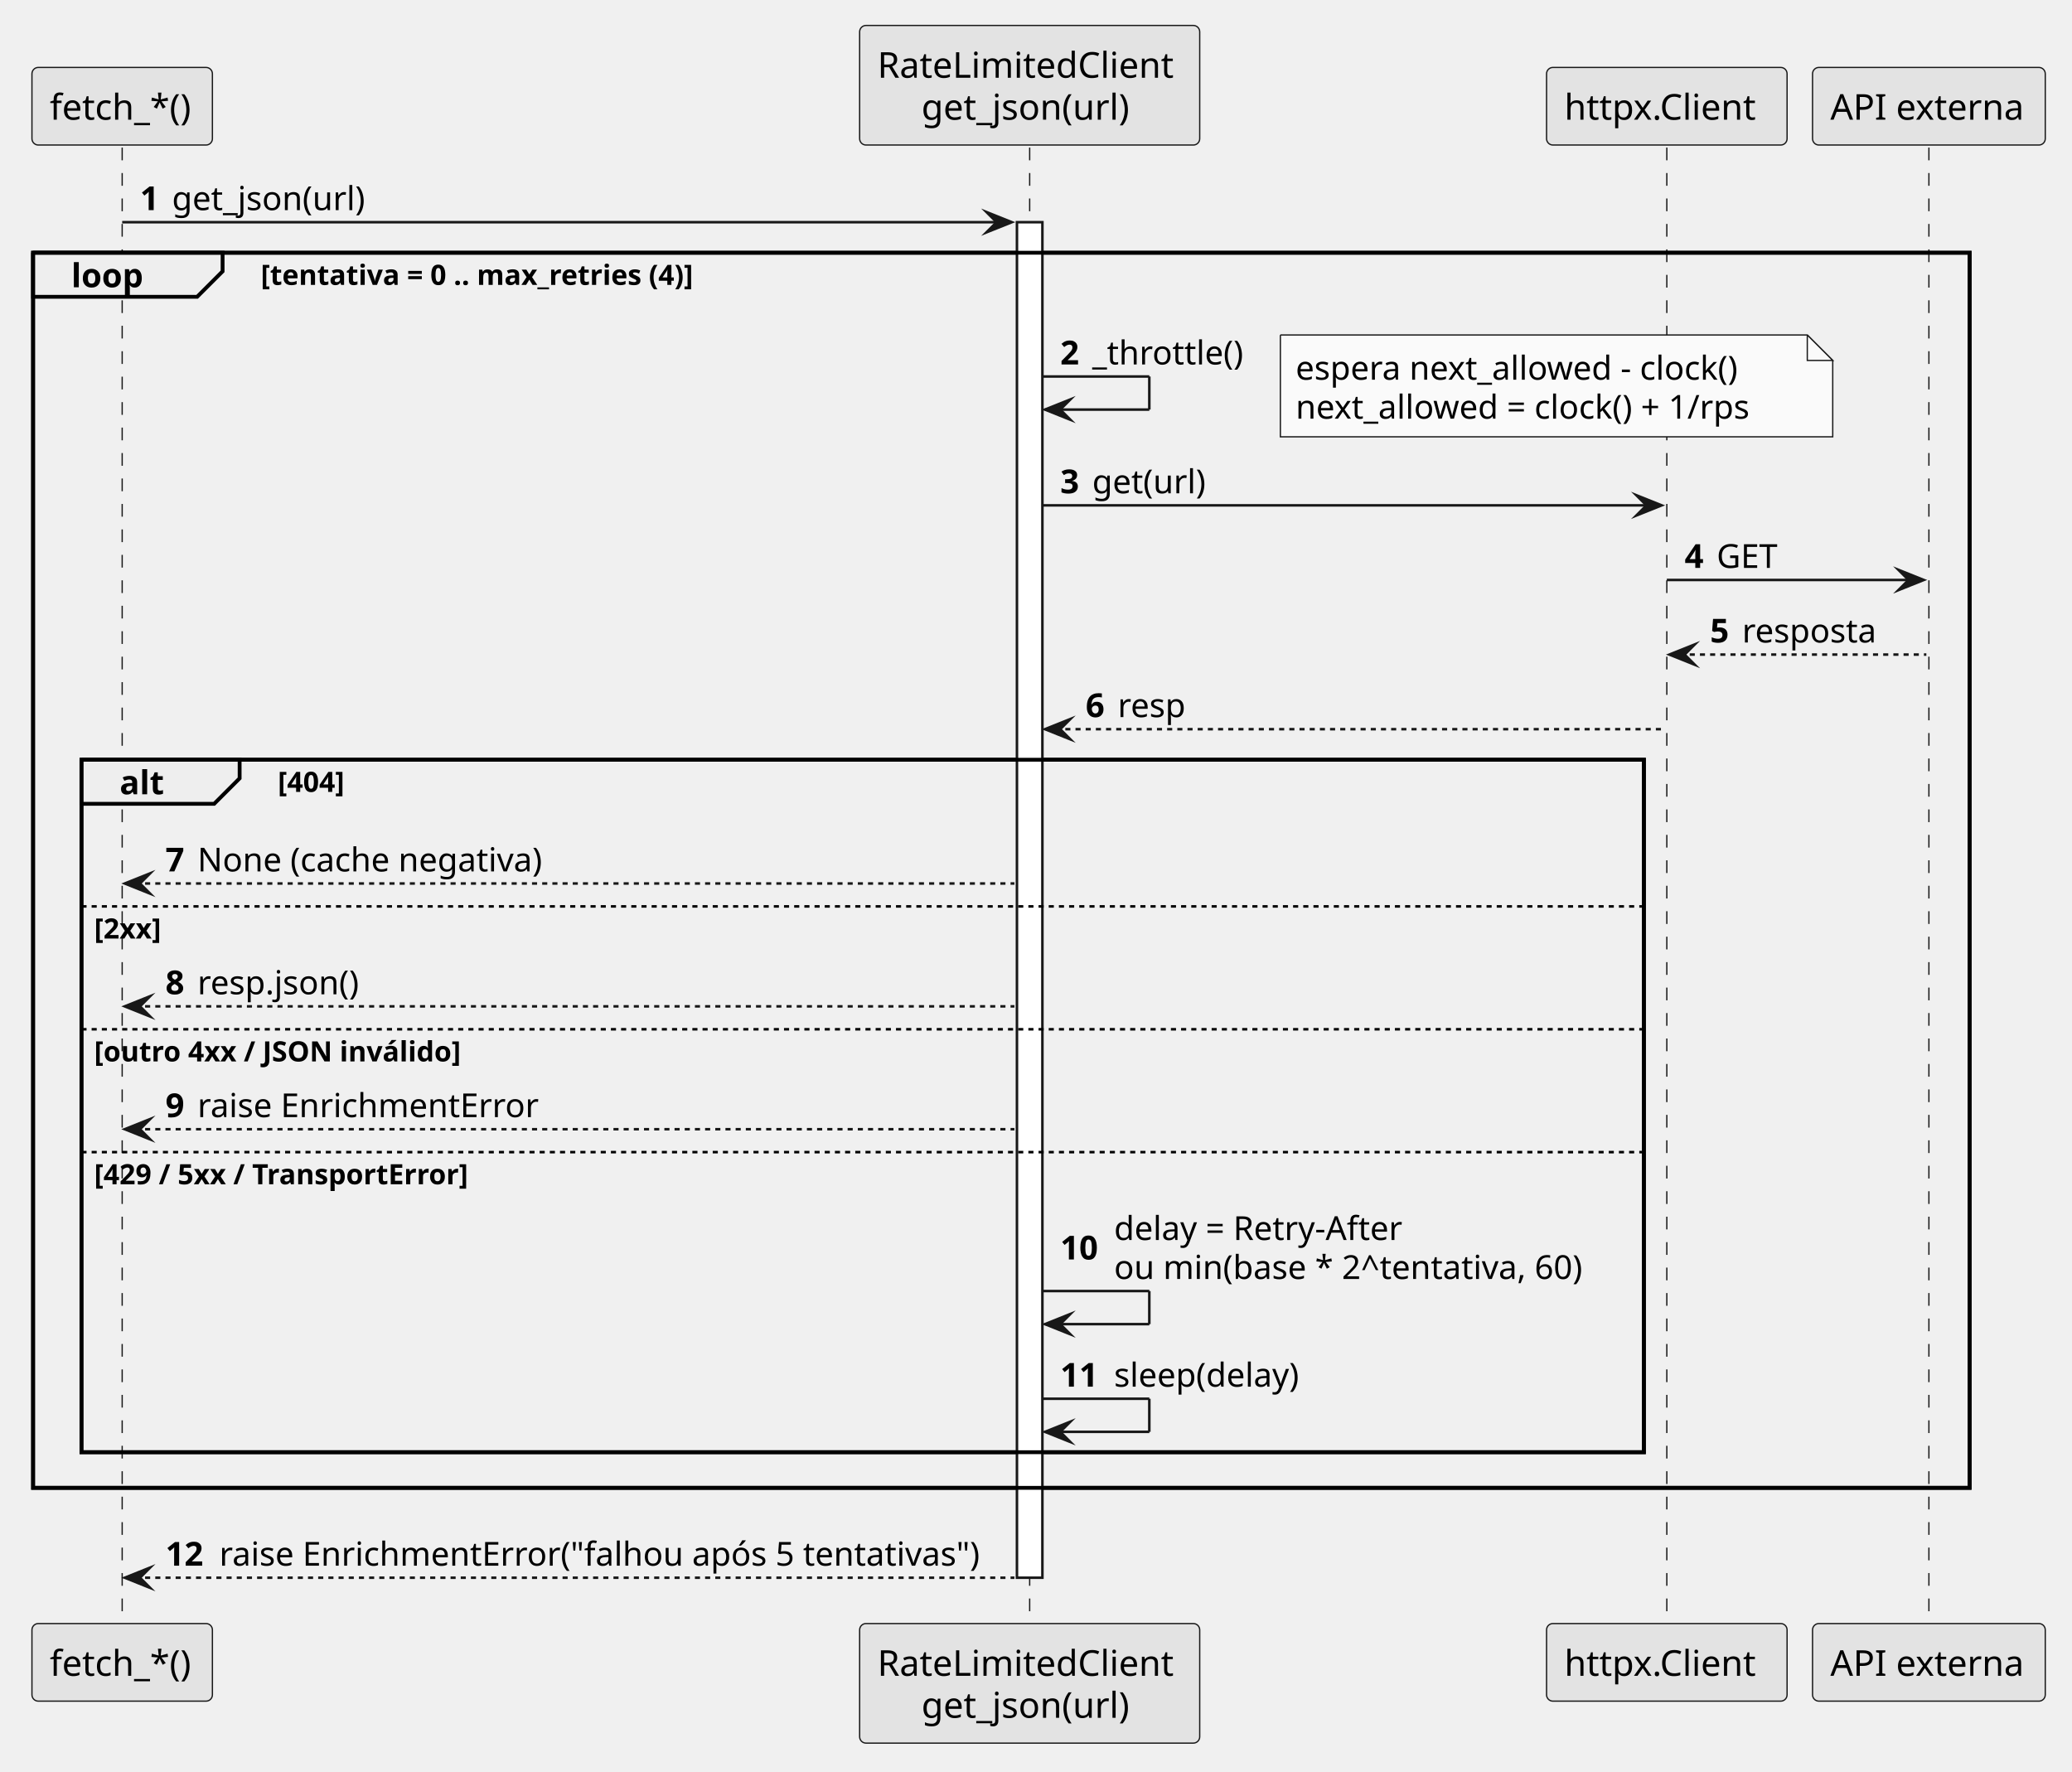
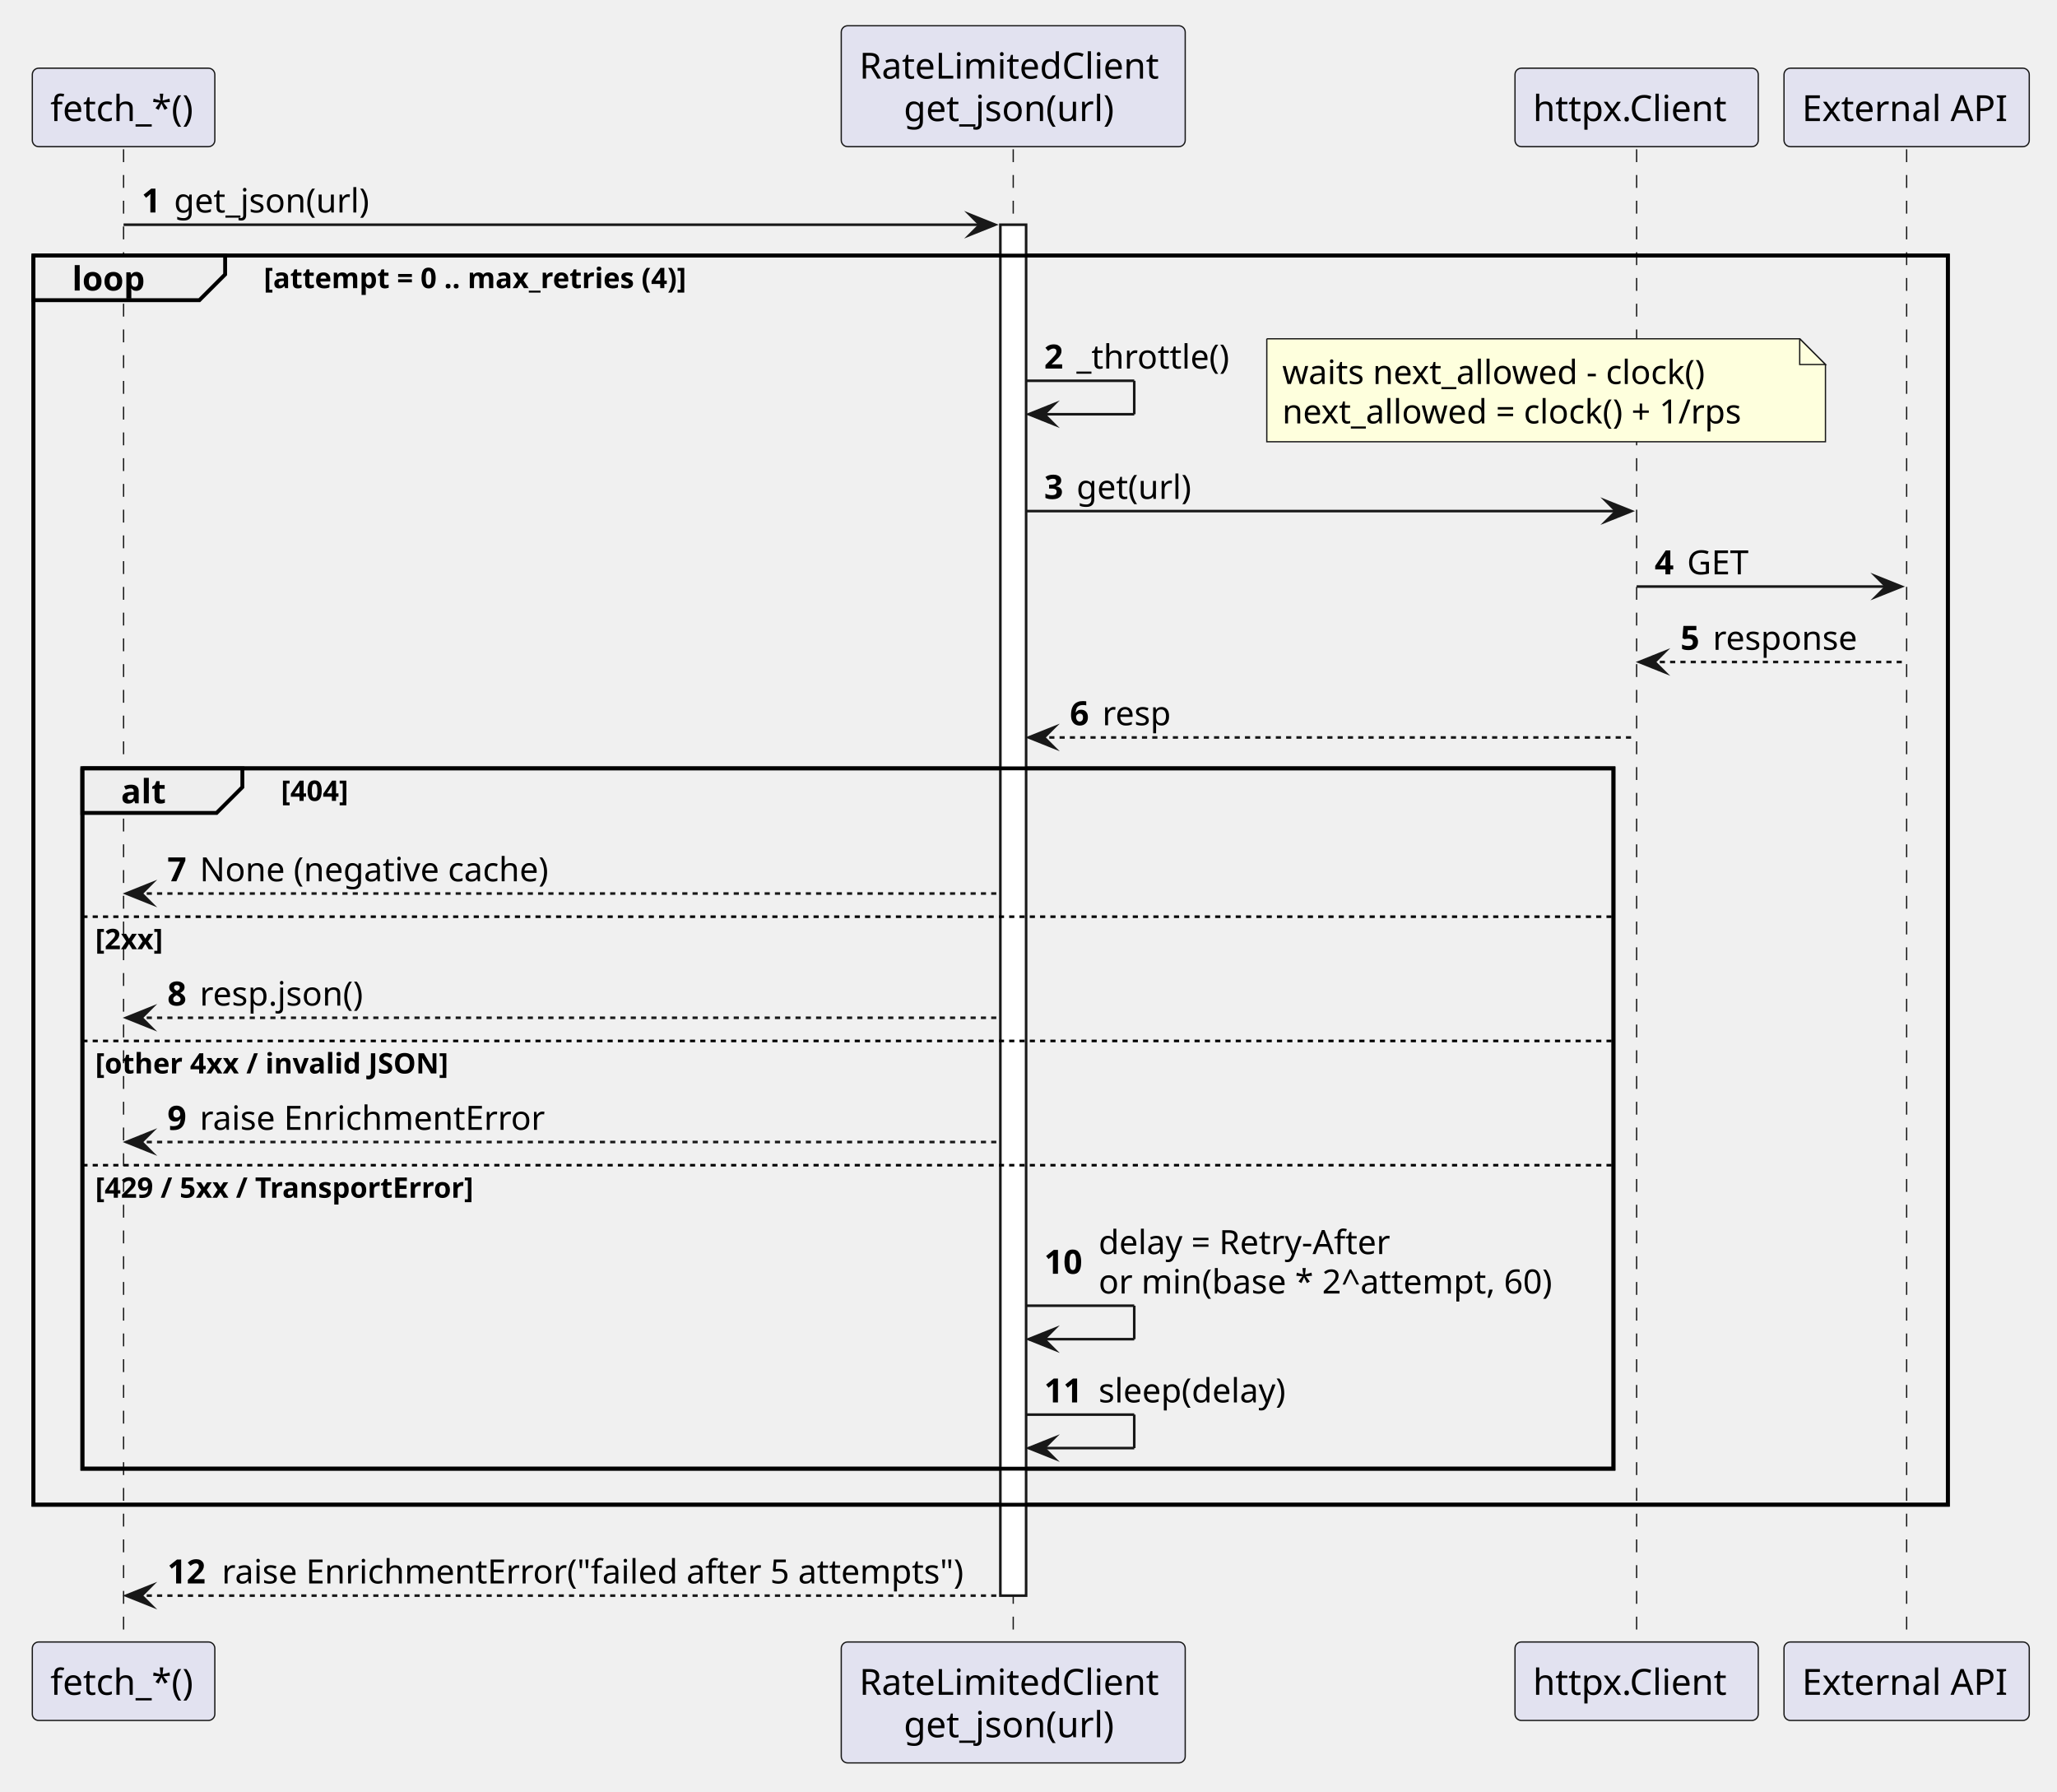
- <svg xmlns="http://www.w3.org/2000/svg" version="1.1" data-diagram-type="SEQUENCE" style="width:814px;height:696px;background:#FFFFFF;" width="814px" height="696px" viewBox="0 0 814 696" zoomAndPan="magnify" preserveAspectRatio="none" contentStyleType="text/css">
+ <svg xmlns="http://www.w3.org/2000/svg" version="1.1" data-diagram-type="SEQUENCE" style="width:799px;height:696px;background:#FFFFFF;" width="799px" height="696px" viewBox="0 0 799 696" zoomAndPan="magnify" preserveAspectRatio="none" contentStyleType="text/css">
  <defs />
  <g font-family="sans-serif" lengthAdjust="spacing">
-     <rect x="13" y="99.287" width="760.784" height="485.213" fill="none" style="stroke:#000;stroke-width:1.5;" />
-     <rect x="32" y="298.461" width="613.822" height="272.039" fill="none" style="stroke:#000;stroke-width:1.5;" />
-     <g class="participant-lifeline" data-qualified-name="F" data-entity-uid="part1" id="part1-lifeline" data-source-line="3">
+     <rect x="13" y="99.287" width="743.595" height="485.213" fill="none" style="stroke:#000;stroke-width:1.5;" />
+     <rect x="32" y="298.461" width="594.716" height="272.039" fill="none" style="stroke:#000;stroke-width:1.5;" />
+     <g class="participant-lifeline" data-qualified-name="F" data-entity-uid="part1" id="part1-lifeline" data-source-line="2">
      <g>
        <rect x="44.5" y="57.977" width="8" height="579.834" fill="#000" fill-opacity="0" />
        <line x1="48" y1="57.977" x2="48" y2="637.811" style="stroke:#181818;stroke-width:0.5;stroke-dasharray:5,5;" />
      </g>
    </g>
-     <g class="participant-lifeline" data-qualified-name="RL" data-entity-uid="part2" id="part2-lifeline" data-source-line="4">
+     <g class="participant-lifeline" data-qualified-name="RL" data-entity-uid="part2" id="part2-lifeline" data-source-line="3">
      <g>
-         <rect x="401.015" y="57.977" width="8" height="579.834" fill="#000" fill-opacity="0" />
-         <line x1="404.515" y1="57.977" x2="404.515" y2="637.811" style="stroke:#181818;stroke-width:0.5;stroke-dasharray:5,5;" />
+         <rect x="390.071" y="57.977" width="8" height="579.834" fill="#000" fill-opacity="0" />
+         <line x1="393.571" y1="57.977" x2="393.571" y2="637.811" style="stroke:#181818;stroke-width:0.5;stroke-dasharray:5,5;" />
      </g>
    </g>
    <g>
-       <rect x="399.515" y="87.287" width="10" height="532.523" fill="#FFF" style="stroke:#181818;stroke-width:1;" />
+       <rect x="388.571" y="87.287" width="10" height="532.523" fill="#FFF" style="stroke:#181818;stroke-width:1;" />
    </g>
-     <g class="participant-lifeline" data-qualified-name="H" data-entity-uid="part3" id="part3-lifeline" data-source-line="5">
+     <g class="participant-lifeline" data-qualified-name="H" data-entity-uid="part3" id="part3-lifeline" data-source-line="4">
      <g>
-         <rect x="651.322" y="57.977" width="8" height="579.834" fill="#000" fill-opacity="0" />
-         <line x1="654.822" y1="57.977" x2="654.822" y2="637.811" style="stroke:#181818;stroke-width:0.5;stroke-dasharray:5,5;" />
+         <rect x="632.216" y="57.977" width="8" height="579.834" fill="#000" fill-opacity="0" />
+         <line x1="635.716" y1="57.977" x2="635.716" y2="637.811" style="stroke:#181818;stroke-width:0.5;stroke-dasharray:5,5;" />
      </g>
    </g>
-     <g class="participant-lifeline" data-qualified-name="Ext" data-entity-uid="part4" id="part4-lifeline" data-source-line="6">
+     <g class="participant-lifeline" data-qualified-name="Ext" data-entity-uid="part4" id="part4-lifeline" data-source-line="5">
      <g>
-         <rect x="754.284" y="57.977" width="8" height="579.834" fill="#000" fill-opacity="0" />
-         <line x1="757.784" y1="57.977" x2="757.784" y2="637.811" style="stroke:#181818;stroke-width:0.5;stroke-dasharray:5,5;" />
+         <rect x="737.095" y="57.977" width="8" height="579.834" fill="#000" fill-opacity="0" />
+         <line x1="740.595" y1="57.977" x2="740.595" y2="637.811" style="stroke:#181818;stroke-width:0.5;stroke-dasharray:5,5;" />
      </g>
    </g>
-     <g class="participant participant-head" data-qualified-name="F" data-entity-uid="part1" id="part1-head" data-source-line="3">
-       <rect x="12.552" y="26.488" width="70.896" height="30.488" fill="#E3E3E3" style="stroke:#181818;stroke-width:0.5;" rx="2.5" ry="2.5" />
+     <g class="participant participant-head" data-qualified-name="F" data-entity-uid="part1" id="part1-head" data-source-line="2">
+       <rect x="12.552" y="26.488" width="70.896" height="30.488" fill="#E2E2F0" style="stroke:#181818;stroke-width:0.5;" rx="2.5" ry="2.5" />
      <text x="19.552" y="47.023" fill="#000" font-size="14" textLength="56.896">fetch_*()</text>
    </g>
-     <g class="participant participant-head" data-qualified-name="RL" data-entity-uid="part2" id="part2-head" data-source-line="4">
-       <rect x="337.714" y="10" width="133.602" height="46.977" fill="#E3E3E3" style="stroke:#181818;stroke-width:0.5;" rx="2.5" ry="2.5" />
-       <text x="344.714" y="30.535" fill="#000" font-size="14" textLength="119.602">RateLimitedClient</text>
-       <text x="362.005" y="47.023" fill="#000" font-size="14" textLength="85.019">get_json(url)</text>
+     <g class="participant participant-head" data-qualified-name="RL" data-entity-uid="part2" id="part2-head" data-source-line="3">
+       <rect x="326.771" y="10" width="133.602" height="46.977" fill="#E2E2F0" style="stroke:#181818;stroke-width:0.5;" rx="2.5" ry="2.5" />
+       <text x="333.771" y="30.535" fill="#000" font-size="14" textLength="119.602">RateLimitedClient</text>
+       <text x="351.062" y="47.023" fill="#000" font-size="14" textLength="85.019">get_json(url)</text>
    </g>
-     <g class="participant participant-head" data-qualified-name="H" data-entity-uid="part3" id="part3-head" data-source-line="5">
-       <rect x="607.576" y="26.488" width="94.493" height="30.488" fill="#E3E3E3" style="stroke:#181818;stroke-width:0.5;" rx="2.5" ry="2.5" />
-       <text x="614.576" y="47.023" fill="#000" font-size="14" textLength="80.493">httpx.Client</text>
+     <g class="participant participant-head" data-qualified-name="H" data-entity-uid="part3" id="part3-head" data-source-line="4">
+       <rect x="588.469" y="26.488" width="94.493" height="30.488" fill="#E2E2F0" style="stroke:#181818;stroke-width:0.5;" rx="2.5" ry="2.5" />
+       <text x="595.469" y="47.023" fill="#000" font-size="14" textLength="80.493">httpx.Client</text>
    </g>
-     <g class="participant participant-head" data-qualified-name="Ext" data-entity-uid="part4" id="part4-head" data-source-line="6">
-       <rect x="712.069" y="26.488" width="91.431" height="30.488" fill="#E3E3E3" style="stroke:#181818;stroke-width:0.5;" rx="2.5" ry="2.5" />
-       <text x="719.069" y="47.023" fill="#000" font-size="14" textLength="77.431">API externa</text>
+     <g class="participant participant-head" data-qualified-name="Ext" data-entity-uid="part4" id="part4-head" data-source-line="5">
+       <rect x="692.962" y="26.488" width="95.266" height="30.488" fill="#E2E2F0" style="stroke:#181818;stroke-width:0.5;" rx="2.5" ry="2.5" />
+       <text x="699.962" y="47.023" fill="#000" font-size="14" textLength="81.266">External API</text>
    </g>
-     <g class="participant participant-tail" data-qualified-name="F" data-entity-uid="part1" id="part1-tail" data-source-line="3">
-       <rect x="12.552" y="637.811" width="70.896" height="30.488" fill="#E3E3E3" style="stroke:#181818;stroke-width:0.5;" rx="2.5" ry="2.5" />
+     <g class="participant participant-tail" data-qualified-name="F" data-entity-uid="part1" id="part1-tail" data-source-line="2">
+       <rect x="12.552" y="637.811" width="70.896" height="30.488" fill="#E2E2F0" style="stroke:#181818;stroke-width:0.5;" rx="2.5" ry="2.5" />
      <text x="19.552" y="658.346" fill="#000" font-size="14" textLength="56.896">fetch_*()</text>
    </g>
-     <g class="participant participant-tail" data-qualified-name="RL" data-entity-uid="part2" id="part2-tail" data-source-line="4">
-       <rect x="337.714" y="637.811" width="133.602" height="46.977" fill="#E3E3E3" style="stroke:#181818;stroke-width:0.5;" rx="2.5" ry="2.5" />
-       <text x="344.714" y="658.346" fill="#000" font-size="14" textLength="119.602">RateLimitedClient</text>
-       <text x="362.005" y="674.834" fill="#000" font-size="14" textLength="85.019">get_json(url)</text>
+     <g class="participant participant-tail" data-qualified-name="RL" data-entity-uid="part2" id="part2-tail" data-source-line="3">
+       <rect x="326.771" y="637.811" width="133.602" height="46.977" fill="#E2E2F0" style="stroke:#181818;stroke-width:0.5;" rx="2.5" ry="2.5" />
+       <text x="333.771" y="658.346" fill="#000" font-size="14" textLength="119.602">RateLimitedClient</text>
+       <text x="351.062" y="674.834" fill="#000" font-size="14" textLength="85.019">get_json(url)</text>
    </g>
-     <g class="participant participant-tail" data-qualified-name="H" data-entity-uid="part3" id="part3-tail" data-source-line="5">
-       <rect x="607.576" y="637.811" width="94.493" height="30.488" fill="#E3E3E3" style="stroke:#181818;stroke-width:0.5;" rx="2.5" ry="2.5" />
-       <text x="614.576" y="658.346" fill="#000" font-size="14" textLength="80.493">httpx.Client</text>
+     <g class="participant participant-tail" data-qualified-name="H" data-entity-uid="part3" id="part3-tail" data-source-line="4">
+       <rect x="588.469" y="637.811" width="94.493" height="30.488" fill="#E2E2F0" style="stroke:#181818;stroke-width:0.5;" rx="2.5" ry="2.5" />
+       <text x="595.469" y="658.346" fill="#000" font-size="14" textLength="80.493">httpx.Client</text>
    </g>
-     <g class="participant participant-tail" data-qualified-name="Ext" data-entity-uid="part4" id="part4-tail" data-source-line="6">
-       <rect x="712.069" y="637.811" width="91.431" height="30.488" fill="#E3E3E3" style="stroke:#181818;stroke-width:0.5;" rx="2.5" ry="2.5" />
-       <text x="719.069" y="658.346" fill="#000" font-size="14" textLength="77.431">API externa</text>
+     <g class="participant participant-tail" data-qualified-name="Ext" data-entity-uid="part4" id="part4-tail" data-source-line="5">
+       <rect x="692.962" y="637.811" width="95.266" height="30.488" fill="#E2E2F0" style="stroke:#181818;stroke-width:0.5;" rx="2.5" ry="2.5" />
+       <text x="699.962" y="658.346" fill="#000" font-size="14" textLength="81.266">External API</text>
    </g>
-     <g class="message" data-entity-1="part1" data-entity-2="part2" id="msg1" data-source-line="8">
-       <polygon points="387.515,83.287,397.515,87.287,387.515,91.287,391.515,87.287" fill="#181818" style="stroke:#181818;stroke-width:1;stroke-linejoin:miter;stroke-miterlimit:10;" />
-       <line x1="48" y1="87.287" x2="393.515" y2="87.287" style="stroke:#181818;stroke-width:1;" />
+     <g class="message" data-entity-1="part1" data-entity-2="part2" id="msg1" data-source-line="7">
+       <polygon points="376.571,83.287,386.571,87.287,376.571,91.287,380.571,87.287" fill="#181818" style="stroke:#181818;stroke-width:1;stroke-linejoin:miter;stroke-miterlimit:10;" />
+       <line x1="48" y1="87.287" x2="382.571" y2="87.287" style="stroke:#181818;stroke-width:1;" />
      <text x="55" y="82.545" fill="#000" font-size="13" font-weight="700">1</text>
      <text x="67.576" y="82.545" fill="#000" font-size="13" textLength="78.946">get_json(url)</text>
    </g>
    <path d="M13,99.287 L87.447,99.287 L87.447,106.598 L77.447,116.598 L13,116.598 L13,99.287" style="stroke:#000;stroke-width:1.5;" fill="#EEE" />
-     <rect x="13" y="99.287" width="760.784" height="485.213" fill="none" style="stroke:#000;stroke-width:1.5;" />
+     <rect x="13" y="99.287" width="743.595" height="485.213" fill="none" style="stroke:#000;stroke-width:1.5;" />
    <text x="28" y="112.855" fill="#000" font-size="13" textLength="29.447" font-weight="700">loop</text>
-     <text x="102.447" y="111.922" fill="#000" font-size="11" textLength="179.491" font-weight="700">[tentativa = 0 .. max_retries (4)]</text>
-     <g class="message" data-entity-1="part2" data-entity-2="part2" id="msg2" data-source-line="11">
-       <line x1="409.515" y1="147.908" x2="451.515" y2="147.908" style="stroke:#181818;stroke-width:1;" />
-       <line x1="451.515" y1="147.908" x2="451.515" y2="160.908" style="stroke:#181818;stroke-width:1;" />
-       <line x1="410.515" y1="160.908" x2="451.515" y2="160.908" style="stroke:#181818;stroke-width:1;" />
-       <polygon points="420.515,156.908,410.515,160.908,420.515,164.908,416.515,160.908" fill="#181818" style="stroke:#181818;stroke-width:1;stroke-linejoin:miter;stroke-miterlimit:10;" />
-       <text x="416.515" y="143.166" fill="#000" font-size="13" font-weight="700">2</text>
-       <text x="429.09" y="143.166" fill="#000" font-size="13" textLength="61.915">_throttle()</text>
+     <text x="102.447" y="111.922" fill="#000" font-size="11" textLength="173.653" font-weight="700">[attempt = 0 .. max_retries (4)]</text>
+     <g class="message" data-entity-1="part2" data-entity-2="part2" id="msg2" data-source-line="10">
+       <line x1="398.571" y1="147.908" x2="440.571" y2="147.908" style="stroke:#181818;stroke-width:1;" />
+       <line x1="440.571" y1="147.908" x2="440.571" y2="160.908" style="stroke:#181818;stroke-width:1;" />
+       <line x1="399.571" y1="160.908" x2="440.571" y2="160.908" style="stroke:#181818;stroke-width:1;" />
+       <polygon points="409.571,156.908,399.571,160.908,409.571,164.908,405.571,160.908" fill="#181818" style="stroke:#181818;stroke-width:1;stroke-linejoin:miter;stroke-miterlimit:10;" />
+       <text x="405.571" y="143.166" fill="#000" font-size="13" font-weight="700">2</text>
+       <text x="418.147" y="143.166" fill="#000" font-size="13" textLength="61.915">_throttle()</text>
    </g>
-     <path d="M503.005,131.598 L503.005,171.598 L720.005,171.598 L720.005,141.598 L710.005,131.598 L503.005,131.598" style="stroke:#181818;stroke-width:0.5;" fill="#FAFAFA" />
-     <path d="M710.005,131.598 L710.005,141.598 L720.005,141.598 L710.005,131.598" style="stroke:#181818;stroke-width:0.5;" fill="#FAFAFA" />
-     <text x="509.005" y="149.166" fill="#000" font-size="13" textLength="185.536">espera next_allowed - clock()</text>
-     <text x="509.005" y="164.477" fill="#000" font-size="13" textLength="196.168">next_allowed = clock() + 1/rps</text>
-     <g class="message" data-entity-1="part2" data-entity-2="part3" id="msg3" data-source-line="16">
-       <polygon points="642.822,194.529,652.822,198.529,642.822,202.529,646.822,198.529" fill="#181818" style="stroke:#181818;stroke-width:1;stroke-linejoin:miter;stroke-miterlimit:10;" />
-       <line x1="409.515" y1="198.529" x2="648.822" y2="198.529" style="stroke:#181818;stroke-width:1;" />
-       <text x="416.515" y="193.787" fill="#000" font-size="13" font-weight="700">3</text>
-       <text x="429.09" y="193.787" fill="#000" font-size="13" textLength="45.811">get(url)</text>
+     <path d="M492.062,131.598 L492.062,171.598 L709.062,171.598 L709.062,141.598 L699.062,131.598 L492.062,131.598" style="stroke:#181818;stroke-width:0.5;" fill="#FEFFDD" />
+     <path d="M699.062,131.598 L699.062,141.598 L709.062,141.598 L699.062,131.598" style="stroke:#181818;stroke-width:0.5;" fill="#FEFFDD" />
+     <text x="498.062" y="149.166" fill="#000" font-size="13" textLength="176.186">waits next_allowed - clock()</text>
+     <text x="498.062" y="164.477" fill="#000" font-size="13" textLength="196.168">next_allowed = clock() + 1/rps</text>
+     <g class="message" data-entity-1="part2" data-entity-2="part3" id="msg3" data-source-line="15">
+       <polygon points="623.716,194.529,633.716,198.529,623.716,202.529,627.716,198.529" fill="#181818" style="stroke:#181818;stroke-width:1;stroke-linejoin:miter;stroke-miterlimit:10;" />
+       <line x1="398.571" y1="198.529" x2="629.716" y2="198.529" style="stroke:#181818;stroke-width:1;" />
+       <text x="405.571" y="193.787" fill="#000" font-size="13" font-weight="700">3</text>
+       <text x="418.147" y="193.787" fill="#000" font-size="13" textLength="45.811">get(url)</text>
    </g>
-     <g class="message" data-entity-1="part3" data-entity-2="part4" id="msg4" data-source-line="17">
-       <polygon points="745.784,223.84,755.784,227.84,745.784,231.84,749.784,227.84" fill="#181818" style="stroke:#181818;stroke-width:1;stroke-linejoin:miter;stroke-miterlimit:10;" />
-       <line x1="654.822" y1="227.84" x2="751.784" y2="227.84" style="stroke:#181818;stroke-width:1;" />
-       <text x="661.822" y="223.098" fill="#000" font-size="13" font-weight="700">4</text>
-       <text x="674.398" y="223.098" fill="#000" font-size="13" textLength="24.661">GET</text>
+     <g class="message" data-entity-1="part3" data-entity-2="part4" id="msg4" data-source-line="16">
+       <polygon points="728.595,223.84,738.595,227.84,728.595,231.84,732.595,227.84" fill="#181818" style="stroke:#181818;stroke-width:1;stroke-linejoin:miter;stroke-miterlimit:10;" />
+       <line x1="635.716" y1="227.84" x2="734.595" y2="227.84" style="stroke:#181818;stroke-width:1;" />
+       <text x="642.716" y="223.098" fill="#000" font-size="13" font-weight="700">4</text>
+       <text x="655.292" y="223.098" fill="#000" font-size="13" textLength="24.661">GET</text>
    </g>
-     <g class="message" data-entity-1="part4" data-entity-2="part3" id="msg5" data-source-line="18">
-       <polygon points="665.822,253.15,655.822,257.15,665.822,261.15,661.822,257.15" fill="#181818" style="stroke:#181818;stroke-width:1;stroke-linejoin:miter;stroke-miterlimit:10;" />
-       <line x1="659.822" y1="257.15" x2="756.784" y2="257.15" style="stroke:#181818;stroke-width:1;stroke-dasharray:2,2;" />
-       <text x="671.822" y="252.408" fill="#000" font-size="13" font-weight="700">5</text>
-       <text x="684.398" y="252.408" fill="#000" font-size="13" textLength="54.025">resposta</text>
+     <g class="message" data-entity-1="part4" data-entity-2="part3" id="msg5" data-source-line="17">
+       <polygon points="646.716,253.15,636.716,257.15,646.716,261.15,642.716,257.15" fill="#181818" style="stroke:#181818;stroke-width:1;stroke-linejoin:miter;stroke-miterlimit:10;" />
+       <line x1="640.716" y1="257.15" x2="739.595" y2="257.15" style="stroke:#181818;stroke-width:1;stroke-dasharray:2,2;" />
+       <text x="652.716" y="252.408" fill="#000" font-size="13" font-weight="700">5</text>
+       <text x="665.292" y="252.408" fill="#000" font-size="13" textLength="57.294">response</text>
    </g>
-     <g class="message" data-entity-1="part3" data-entity-2="part2" id="msg6" data-source-line="19">
-       <polygon points="420.515,282.461,410.515,286.461,420.515,290.461,416.515,286.461" fill="#181818" style="stroke:#181818;stroke-width:1;stroke-linejoin:miter;stroke-miterlimit:10;" />
-       <line x1="414.515" y1="286.461" x2="653.822" y2="286.461" style="stroke:#181818;stroke-width:1;stroke-dasharray:2,2;" />
-       <text x="426.515" y="281.719" fill="#000" font-size="13" font-weight="700">6</text>
-       <text x="439.09" y="281.719" fill="#000" font-size="13" textLength="27.371">resp</text>
+     <g class="message" data-entity-1="part3" data-entity-2="part2" id="msg6" data-source-line="18">
+       <polygon points="409.571,282.461,399.571,286.461,409.571,290.461,405.571,286.461" fill="#181818" style="stroke:#181818;stroke-width:1;stroke-linejoin:miter;stroke-miterlimit:10;" />
+       <line x1="403.571" y1="286.461" x2="634.716" y2="286.461" style="stroke:#181818;stroke-width:1;stroke-dasharray:2,2;" />
+       <text x="415.571" y="281.719" fill="#000" font-size="13" font-weight="700">6</text>
+       <text x="428.147" y="281.719" fill="#000" font-size="13" textLength="27.371">resp</text>
    </g>
    <path d="M32,298.461 L94.139,298.461 L94.139,305.771 L84.139,315.771 L32,315.771 L32,298.461" style="stroke:#000;stroke-width:1.5;" fill="#EEE" />
-     <rect x="32" y="298.461" width="613.822" height="272.039" fill="none" style="stroke:#000;stroke-width:1.5;" />
+     <rect x="32" y="298.461" width="594.716" height="272.039" fill="none" style="stroke:#000;stroke-width:1.5;" />
    <text x="47" y="312.029" fill="#000" font-size="13" textLength="17.139" font-weight="700">alt</text>
    <text x="109.139" y="311.096" fill="#000" font-size="11" textLength="29.922" font-weight="700">[404]</text>
-     <g class="message" data-entity-1="part2" data-entity-2="part1" id="msg7" data-source-line="21">
+     <g class="message" data-entity-1="part2" data-entity-2="part1" id="msg7" data-source-line="20">
      <polygon points="59,343.082,49,347.082,59,351.082,55,347.082" fill="#181818" style="stroke:#181818;stroke-width:1;stroke-linejoin:miter;stroke-miterlimit:10;" />
-       <line x1="53" y1="347.082" x2="398.515" y2="347.082" style="stroke:#181818;stroke-width:1;stroke-dasharray:2,2;" />
+       <line x1="53" y1="347.082" x2="387.571" y2="347.082" style="stroke:#181818;stroke-width:1;stroke-dasharray:2,2;" />
      <text x="65" y="342.34" fill="#000" font-size="13" font-weight="700">7</text>
-       <text x="77.576" y="342.34" fill="#000" font-size="13" textLength="138.512">None (cache negativa)</text>
+       <text x="77.576" y="342.34" fill="#000" font-size="13" textLength="138.576">None (negative cache)</text>
    </g>
-     <line x1="32" y1="356.082" x2="645.822" y2="356.082" style="stroke:#000;stroke-width:1;stroke-dasharray:2,2;" />
+     <line x1="32" y1="356.082" x2="626.716" y2="356.082" style="stroke:#000;stroke-width:1;stroke-dasharray:2,2;" />
    <text x="37" y="368.717" fill="#000" font-size="11" textLength="28.408" font-weight="700">[2xx]</text>
-     <g class="message" data-entity-1="part2" data-entity-2="part1" id="msg8" data-source-line="23">
+     <g class="message" data-entity-1="part2" data-entity-2="part1" id="msg8" data-source-line="22">
      <polygon points="59,391.348,49,395.348,59,399.348,55,395.348" fill="#181818" style="stroke:#181818;stroke-width:1;stroke-linejoin:miter;stroke-miterlimit:10;" />
-       <line x1="53" y1="395.348" x2="398.515" y2="395.348" style="stroke:#181818;stroke-width:1;stroke-dasharray:2,2;" />
+       <line x1="53" y1="395.348" x2="387.571" y2="395.348" style="stroke:#181818;stroke-width:1;stroke-dasharray:2,2;" />
      <text x="65" y="390.605" fill="#000" font-size="13" font-weight="700">8</text>
      <text x="77.576" y="390.605" fill="#000" font-size="13" textLength="66.574">resp.json()</text>
    </g>
-     <line x1="32" y1="404.348" x2="645.822" y2="404.348" style="stroke:#000;stroke-width:1;stroke-dasharray:2,2;" />
-     <text x="37" y="416.982" fill="#000" font-size="11" textLength="153.522" font-weight="700">[outro 4xx / JSON inválido]</text>
-     <g class="message" data-entity-1="part2" data-entity-2="part1" id="msg9" data-source-line="25">
+     <line x1="32" y1="404.348" x2="626.716" y2="404.348" style="stroke:#000;stroke-width:1;stroke-dasharray:2,2;" />
+     <text x="37" y="416.982" fill="#000" font-size="11" textLength="145.917" font-weight="700">[other 4xx / invalid JSON]</text>
+     <g class="message" data-entity-1="part2" data-entity-2="part1" id="msg9" data-source-line="24">
      <polygon points="59,439.613,49,443.613,59,447.613,55,443.613" fill="#181818" style="stroke:#181818;stroke-width:1;stroke-linejoin:miter;stroke-miterlimit:10;" />
-       <line x1="53" y1="443.613" x2="398.515" y2="443.613" style="stroke:#181818;stroke-width:1;stroke-dasharray:2,2;" />
+       <line x1="53" y1="443.613" x2="387.571" y2="443.613" style="stroke:#181818;stroke-width:1;stroke-dasharray:2,2;" />
      <text x="65" y="438.871" fill="#000" font-size="13" font-weight="700">9</text>
      <text x="77.576" y="438.871" fill="#000" font-size="13" textLength="136.456">raise EnrichmentError</text>
    </g>
-     <line x1="32" y1="452.613" x2="645.822" y2="452.613" style="stroke:#000;stroke-width:1;stroke-dasharray:2,2;" />
+     <line x1="32" y1="452.613" x2="626.716" y2="452.613" style="stroke:#000;stroke-width:1;stroke-dasharray:2,2;" />
    <text x="37" y="465.248" fill="#000" font-size="11" textLength="162.024" font-weight="700">[429 / 5xx / TransportError]</text>
-     <g class="message" data-entity-1="part2" data-entity-2="part2" id="msg10" data-source-line="27">
-       <line x1="409.515" y1="507.189" x2="451.515" y2="507.189" style="stroke:#181818;stroke-width:1;" />
-       <line x1="451.515" y1="507.189" x2="451.515" y2="520.189" style="stroke:#181818;stroke-width:1;" />
-       <line x1="410.515" y1="520.189" x2="451.515" y2="520.189" style="stroke:#181818;stroke-width:1;" />
-       <polygon points="420.515,516.189,410.515,520.189,420.515,524.189,416.515,520.189" fill="#181818" style="stroke:#181818;stroke-width:1;stroke-linejoin:miter;stroke-miterlimit:10;" />
-       <text x="416.515" y="494.792" fill="#000" font-size="13" textLength="17.151" font-weight="700">10</text>
-       <text x="437.666" y="487.137" fill="#000" font-size="13" textLength="122.846">delay = Retry-After</text>
-       <text x="437.666" y="502.447" fill="#000" font-size="13" textLength="192.156">ou min(base * 2^tentativa, 60)</text>
+     <g class="message" data-entity-1="part2" data-entity-2="part2" id="msg10" data-source-line="26">
+       <line x1="398.571" y1="507.189" x2="440.571" y2="507.189" style="stroke:#181818;stroke-width:1;" />
+       <line x1="440.571" y1="507.189" x2="440.571" y2="520.189" style="stroke:#181818;stroke-width:1;" />
+       <line x1="399.571" y1="520.189" x2="440.571" y2="520.189" style="stroke:#181818;stroke-width:1;" />
+       <polygon points="409.571,516.189,399.571,520.189,409.571,524.189,405.571,520.189" fill="#181818" style="stroke:#181818;stroke-width:1;stroke-linejoin:miter;stroke-miterlimit:10;" />
+       <text x="405.571" y="494.792" fill="#000" font-size="13" textLength="17.151" font-weight="700">10</text>
+       <text x="426.723" y="487.137" fill="#000" font-size="13" textLength="122.846">delay = Retry-After</text>
+       <text x="426.723" y="502.447" fill="#000" font-size="13" textLength="183.993">or min(base * 2^attempt, 60)</text>
    </g>
-     <g class="message" data-entity-1="part2" data-entity-2="part2" id="msg11" data-source-line="28">
-       <line x1="409.515" y1="549.5" x2="451.515" y2="549.5" style="stroke:#181818;stroke-width:1;" />
-       <line x1="451.515" y1="549.5" x2="451.515" y2="562.5" style="stroke:#181818;stroke-width:1;" />
-       <line x1="410.515" y1="562.5" x2="451.515" y2="562.5" style="stroke:#181818;stroke-width:1;" />
-       <polygon points="420.515,558.5,410.515,562.5,420.515,566.5,416.515,562.5" fill="#181818" style="stroke:#181818;stroke-width:1;stroke-linejoin:miter;stroke-miterlimit:10;" />
-       <text x="416.515" y="544.758" fill="#000" font-size="13" textLength="17.151" font-weight="700">11</text>
-       <text x="437.666" y="544.758" fill="#000" font-size="13" textLength="74.661">sleep(delay)</text>
+     <g class="message" data-entity-1="part2" data-entity-2="part2" id="msg11" data-source-line="27">
+       <line x1="398.571" y1="549.5" x2="440.571" y2="549.5" style="stroke:#181818;stroke-width:1;" />
+       <line x1="440.571" y1="549.5" x2="440.571" y2="562.5" style="stroke:#181818;stroke-width:1;" />
+       <line x1="399.571" y1="562.5" x2="440.571" y2="562.5" style="stroke:#181818;stroke-width:1;" />
+       <polygon points="409.571,558.5,399.571,562.5,409.571,566.5,405.571,562.5" fill="#181818" style="stroke:#181818;stroke-width:1;stroke-linejoin:miter;stroke-miterlimit:10;" />
+       <text x="405.571" y="544.758" fill="#000" font-size="13" textLength="17.151" font-weight="700">11</text>
+       <text x="426.723" y="544.758" fill="#000" font-size="13" textLength="74.661">sleep(delay)</text>
    </g>
-     <g class="message" data-entity-1="part2" data-entity-2="part1" id="msg12" data-source-line="31">
+     <g class="message" data-entity-1="part2" data-entity-2="part1" id="msg12" data-source-line="30">
      <polygon points="59,615.811,49,619.811,59,623.811,55,619.811" fill="#181818" style="stroke:#181818;stroke-width:1;stroke-linejoin:miter;stroke-miterlimit:10;" />
-       <line x1="53" y1="619.811" x2="398.515" y2="619.811" style="stroke:#181818;stroke-width:1;stroke-dasharray:2,2;" />
+       <line x1="53" y1="619.811" x2="387.571" y2="619.811" style="stroke:#181818;stroke-width:1;stroke-dasharray:2,2;" />
      <text x="65" y="615.068" fill="#000" font-size="13" textLength="17.151" font-weight="700">12</text>
-       <text x="86.151" y="615.068" fill="#000" font-size="13" textLength="306.363">raise EnrichmentError("falhou após 5 tentativas")</text>
+       <text x="86.151" y="615.068" fill="#000" font-size="13" textLength="295.42">raise EnrichmentError("failed after 5 attempts")</text>
    </g>
  </g>
</svg>
